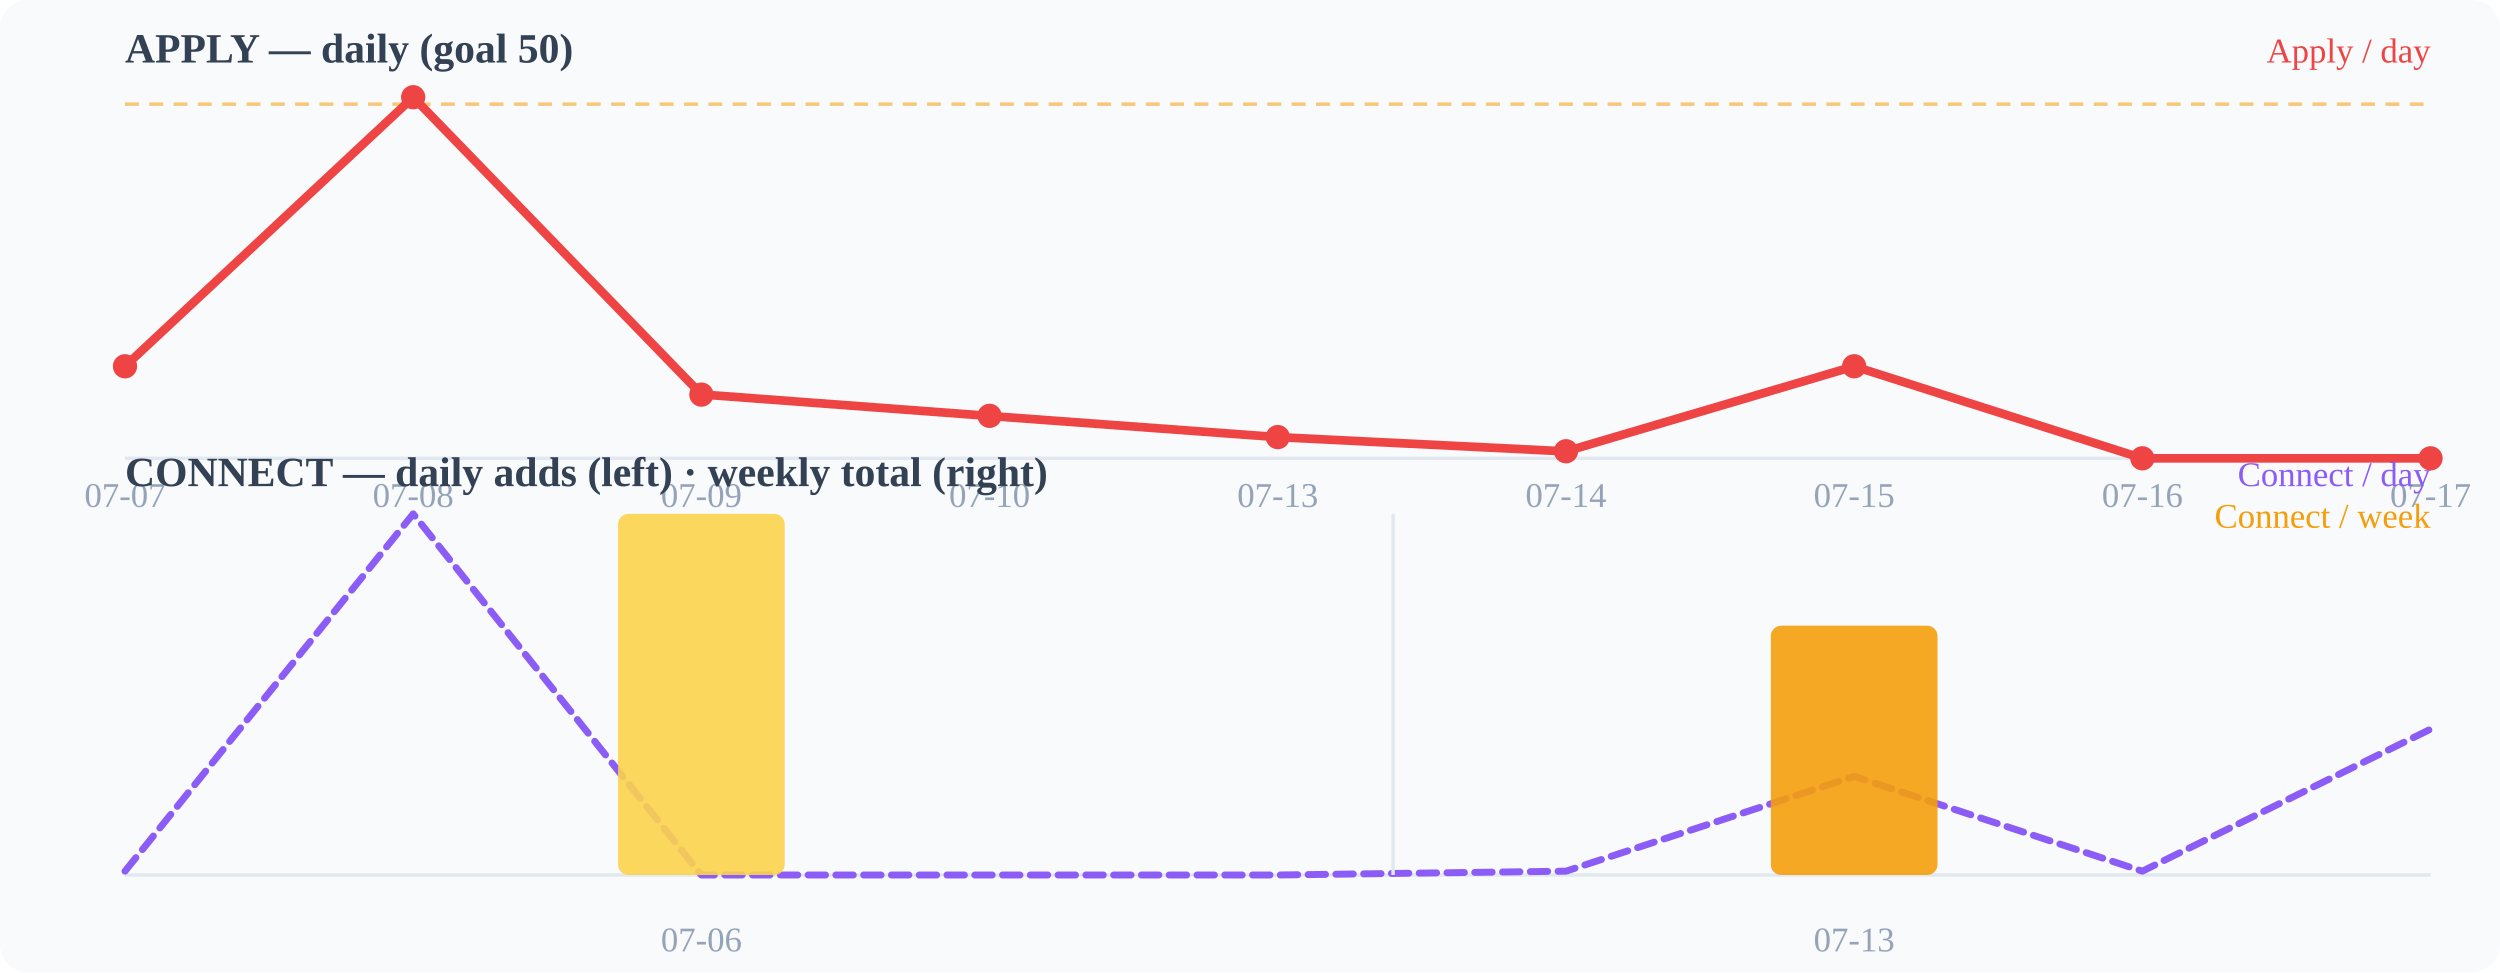
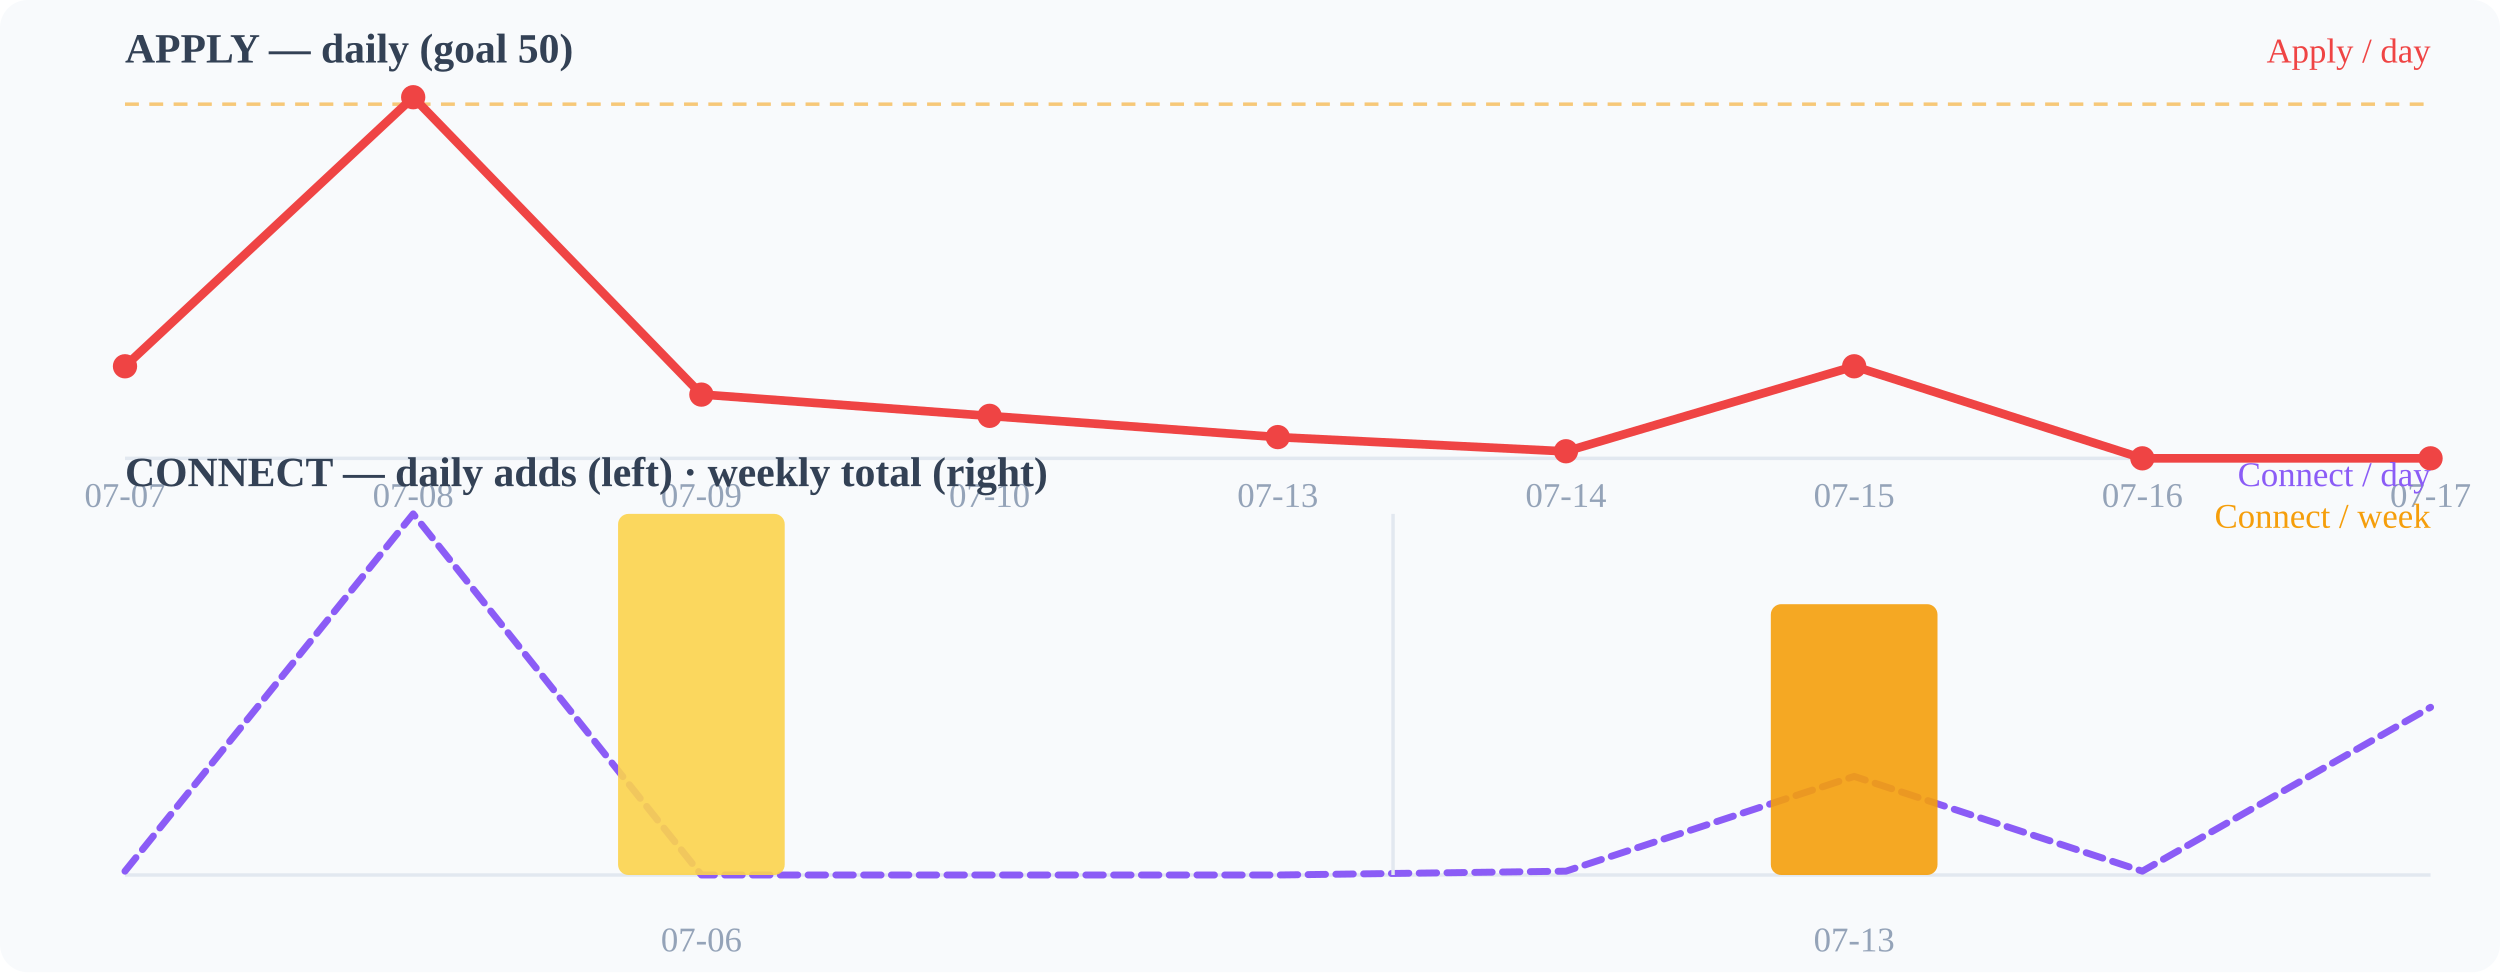
<svg xmlns="http://www.w3.org/2000/svg" width="720" height="280" viewBox="0 0 720 280">
  <rect width="720" height="280" fill="#f8fafc" rx="8" />
  <text x="36" y="18" font-size="12" font-weight="600" fill="#334155">APPLY — daily (goal 50)</text>
  <line x1="36" y1="132" x2="700" y2="132" stroke="#e2e8f0" stroke-width="1" />
  <line x1="36" y1="30.0" x2="700" y2="30.0" stroke="#f59e0b" stroke-width="1" stroke-dasharray="4 3" opacity="0.55" />
  <polyline points="36.0,105.5 119.0,28.0 202.0,113.6 285.0,119.8 368.0,125.9 451.0,130.0 534.0,105.5 617.0,132.0 700.0,132.0" fill="none" stroke="#ef4444" stroke-width="2.5" stroke-linecap="round" stroke-linejoin="round" />
  <circle cx="36" cy="105.49" r="3.5" fill="#ef4444" />
  <circle cx="119" cy="28" r="3.5" fill="#ef4444" />
  <circle cx="202" cy="113.647" r="3.5" fill="#ef4444" />
  <circle cx="285" cy="119.765" r="3.5" fill="#ef4444" />
  <circle cx="368" cy="125.882" r="3.5" fill="#ef4444" />
  <circle cx="451" cy="129.961" r="3.5" fill="#ef4444" />
  <circle cx="534" cy="105.49" r="3.5" fill="#ef4444" />
  <circle cx="617" cy="132" r="3.5" fill="#ef4444" />
  <circle cx="700" cy="132" r="3.5" fill="#ef4444" />
  <text x="36" y="146" font-size="10" fill="#94a3b8" text-anchor="middle">07-07</text>
  <text x="119" y="146" font-size="10" fill="#94a3b8" text-anchor="middle">07-08</text>
  <text x="202" y="146" font-size="10" fill="#94a3b8" text-anchor="middle">07-09</text>
  <text x="285" y="146" font-size="10" fill="#94a3b8" text-anchor="middle">07-10</text>
  <text x="368" y="146" font-size="10" fill="#94a3b8" text-anchor="middle">07-13</text>
  <text x="451" y="146" font-size="10" fill="#94a3b8" text-anchor="middle">07-14</text>
  <text x="534" y="146" font-size="10" fill="#94a3b8" text-anchor="middle">07-15</text>
  <text x="617" y="146" font-size="10" fill="#94a3b8" text-anchor="middle">07-16</text>
  <text x="700" y="146" font-size="10" fill="#94a3b8" text-anchor="middle">07-17</text>
  <text x="36" y="140" font-size="12" font-weight="600" fill="#334155">CONNECT — daily adds (left) · weekly total (right)</text>
  <line x1="36" y1="252" x2="700" y2="252" stroke="#e2e8f0" stroke-width="1" />
-   <polyline points="36.0,250.9 119.0,148.0 202.0,252.0 285.0,252.0 368.0,252.0 451.0,250.9 534.0,223.6 617.0,250.9 700.0,210.0" fill="none" stroke="#8b5cf6" stroke-width="2" stroke-linecap="round" stroke-linejoin="round" stroke-dasharray="5 3" />
+   <polyline points="36.0,250.9 119.0,148.0 202.0,252.0 285.0,252.0 368.0,252.0 451.0,250.9 534.0,223.6 617.0,250.9 700.0,203.7" fill="none" stroke="#8b5cf6" stroke-width="2" stroke-linecap="round" stroke-linejoin="round" stroke-dasharray="5 3" />
  <rect x="178.0" y="148.0" width="48" height="104.0" rx="3" fill="#fcd34d" opacity="0.9" />
-   <rect x="510.0" y="180.2" width="48" height="71.8" rx="3" fill="#f59e0b" opacity="0.9" />
+   <rect x="510.0" y="174.0" width="48" height="78.0" rx="3" fill="#f59e0b" opacity="0.9" />
  <line x1="401.2" y1="148" x2="401.2" y2="252" stroke="#e2e8f0" stroke-width="1" />
  <text x="202" y="274" font-size="10" fill="#94a3b8" text-anchor="middle">07-06</text>
  <text x="534" y="274" font-size="10" fill="#94a3b8" text-anchor="middle">07-13</text>
  <text x="700" y="18" font-size="10" fill="#ef4444" text-anchor="end">Apply / day</text>
  <text x="700" y="140" font-size="10" fill="#8b5cf6" text-anchor="end">Connect / day</text>
  <text x="700" y="152" font-size="10" fill="#f59e0b" text-anchor="end">Connect / week</text>
</svg>
